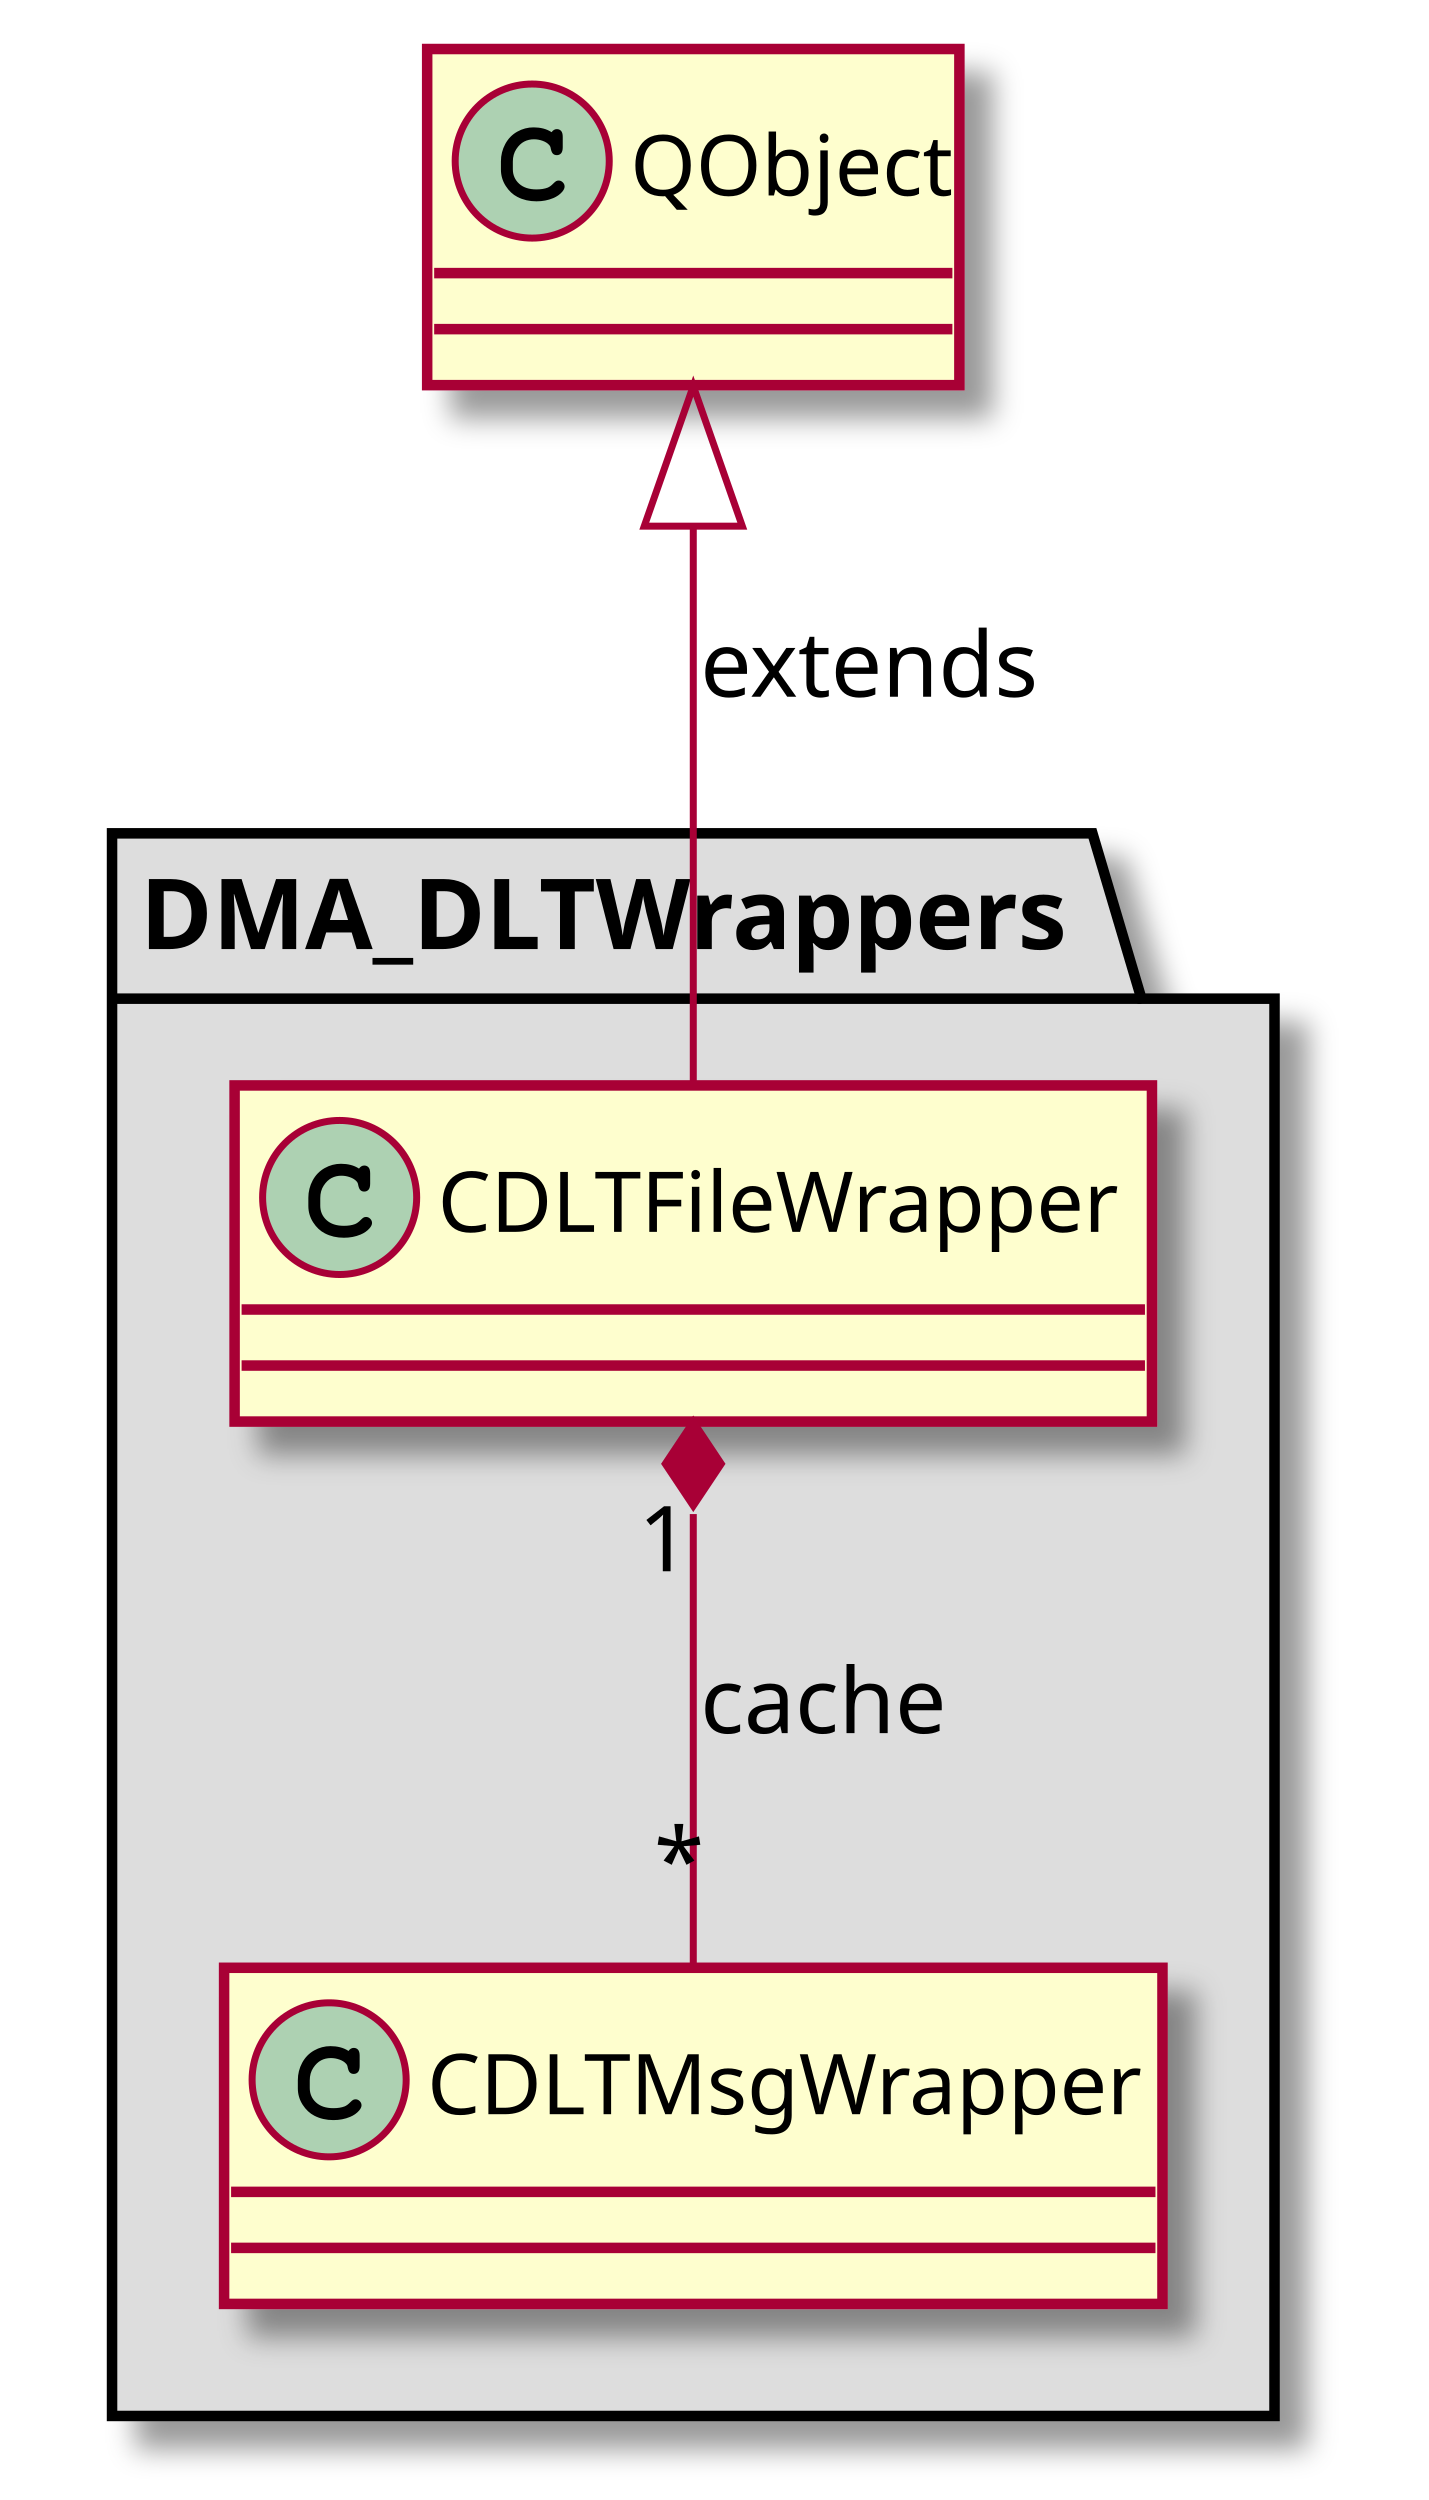
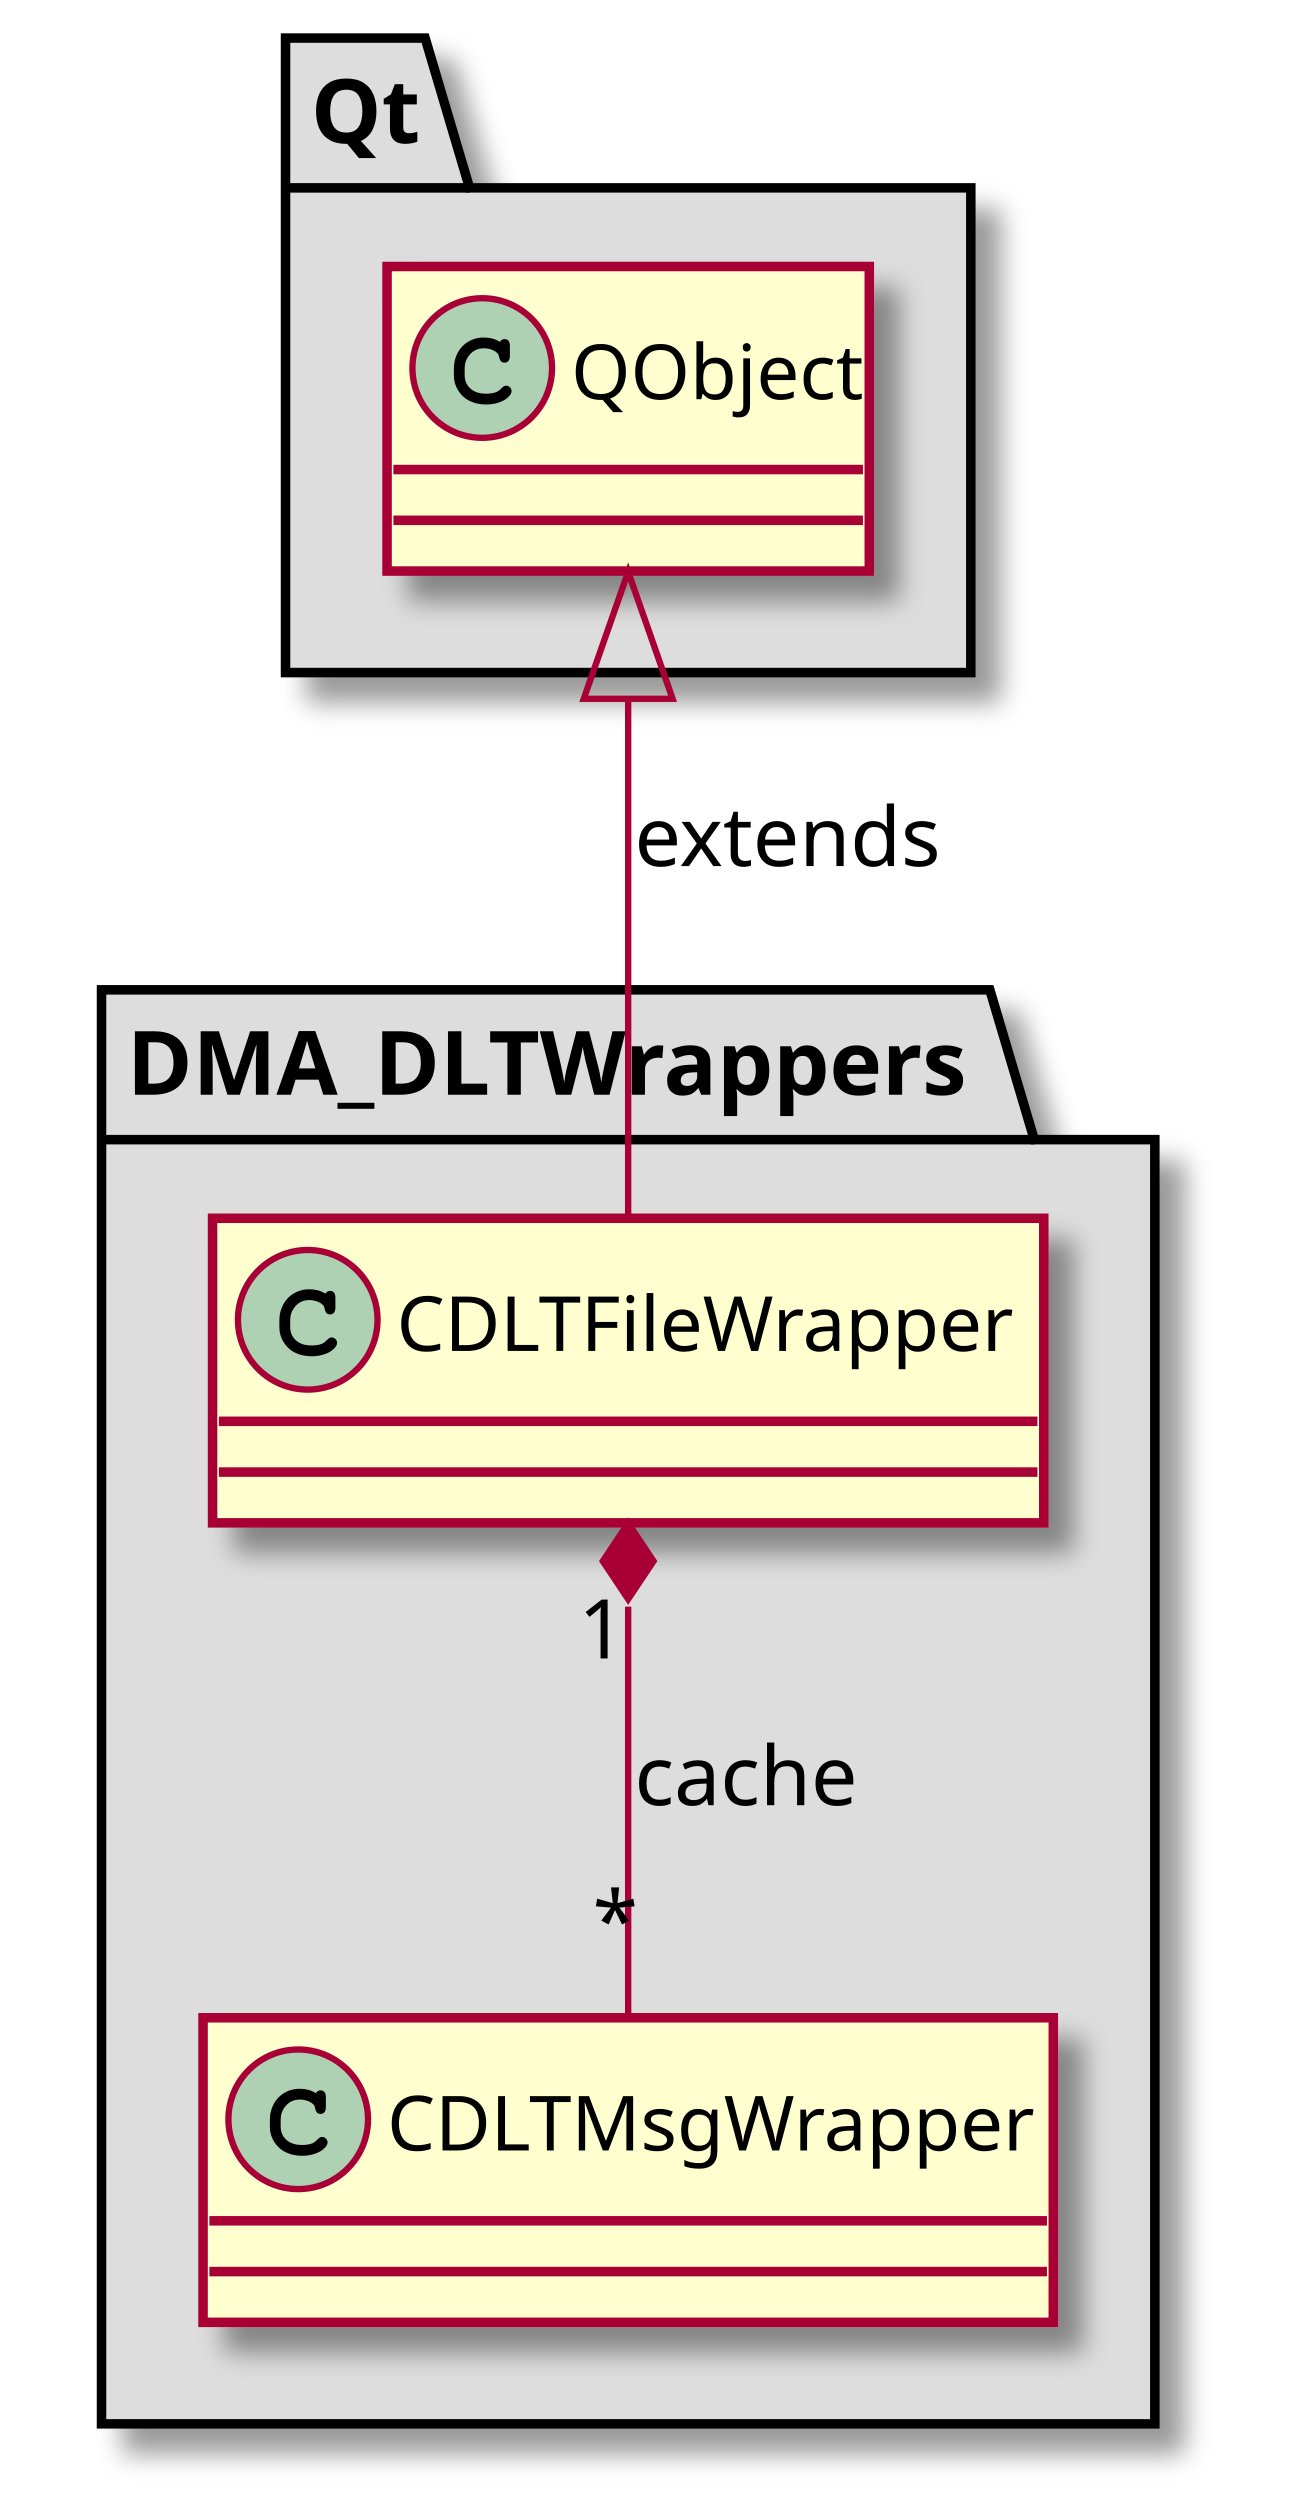
- <svg xmlns="http://www.w3.org/2000/svg" contentScriptType="application/ecmascript" contentStyleType="text/css" height="357px" preserveAspectRatio="none" style="width:204px;height:357px;" version="1.1" viewBox="0 0 204 357" width="204px" zoomAndPan="magnify">
+ <svg xmlns="http://www.w3.org/2000/svg" contentScriptType="application/ecmascript" contentStyleType="text/css" height="394px" preserveAspectRatio="none" style="width:204px;height:394px;" version="1.1" viewBox="0 0 204 394" width="204px" zoomAndPan="magnify">
  <defs>
-     <filter height="300%" id="fd24z03eyx2qb" width="300%" x="-1" y="-1">
+     <filter height="300%" id="f7c70xd1964n6" width="300%" x="-1" y="-1">
      <feGaussianBlur result="blurOut" stdDeviation="2.0" />
      <feColorMatrix in="blurOut" result="blurOut2" type="matrix" values="0 0 0 0 0 0 0 0 0 0 0 0 0 0 0 0 0 0 .4 0" />
      <feOffset dx="4.0" dy="4.0" in="blurOut2" result="blurOut3" />
      <feBlend in="SourceGraphic" in2="blurOut3" mode="normal" />
    </filter>
  </defs>
  <g>
-     <polygon fill="#DDDDDD" filter="url(#fd24z03eyx2qb)" points="16,119,156,119,163,142.609,182,142.609,182,345,16,345,16,119" style="stroke: #000000; stroke-width: 1.5;" />
-     <line style="stroke: #000000; stroke-width: 1.5;" x1="16" x2="163" y1="142.609" y2="142.609" />
-     <text fill="#000000" font-family="sans-serif" font-size="14" font-weight="bold" lengthAdjust="spacingAndGlyphs" textLength="134" x="20" y="135.533">DMA_DLTWrappers</text>
-     <rect codeLine="7" fill="#FEFECE" filter="url(#fd24z03eyx2qb)" height="48" id="CDLTFileWrapper" style="stroke: #A80036; stroke-width: 1.5;" width="131" x="33.5" y="155" />
-     <ellipse cx="48.5" cy="171" fill="#ADD1B2" rx="11" ry="11" style="stroke: #A80036; stroke-width: 1.0;" />
-     <path d="M51.266,166.875 Q51.422,166.656 51.609,166.547 Q51.797,166.438 52.016,166.438 Q52.391,166.438 52.625,166.695 Q52.859,166.953 52.859,167.562 L52.859,169.016 Q52.859,169.625 52.625,169.891 Q52.391,170.156 52.016,170.156 Q51.672,170.156 51.469,169.953 Q51.266,169.766 51.156,169.25 Q51.109,168.891 50.922,168.703 Q50.594,168.328 49.984,168.109 Q49.375,167.891 48.75,167.891 Q47.984,167.891 47.352,168.219 Q46.719,168.547 46.227,169.297 Q45.734,170.047 45.734,171.078 L45.734,172.172 Q45.734,173.406 46.625,174.227 Q47.516,175.047 49.109,175.047 Q50.047,175.047 50.703,174.797 Q51.094,174.641 51.516,174.203 Q51.781,173.938 51.93,173.859 Q52.078,173.781 52.281,173.781 Q52.609,173.781 52.867,174.039 Q53.125,174.297 53.125,174.641 Q53.125,174.984 52.781,175.391 Q52.281,175.969 51.484,176.297 Q50.406,176.75 49.109,176.75 Q47.594,176.75 46.391,176.125 Q45.406,175.625 44.719,174.555 Q44.031,173.484 44.031,172.203 L44.031,171.047 Q44.031,169.719 44.648,168.57 Q45.266,167.422 46.359,166.805 Q47.453,166.188 48.688,166.188 Q49.422,166.188 50.07,166.352 Q50.719,166.516 51.266,166.875 Z " />
-     <text fill="#000000" font-family="sans-serif" font-size="12" lengthAdjust="spacingAndGlyphs" textLength="99" x="62.5" y="175.91">CDLTFileWrapper</text>
-     <line style="stroke: #A80036; stroke-width: 1.5;" x1="34.5" x2="163.5" y1="187" y2="187" />
-     <line style="stroke: #A80036; stroke-width: 1.5;" x1="34.5" x2="163.5" y1="195" y2="195" />
-     <rect codeLine="11" fill="#FEFECE" filter="url(#fd24z03eyx2qb)" height="48" id="CDLTMsgWrapper" style="stroke: #A80036; stroke-width: 1.5;" width="134" x="32" y="281" />
-     <ellipse cx="47" cy="297" fill="#ADD1B2" rx="11" ry="11" style="stroke: #A80036; stroke-width: 1.0;" />
-     <path d="M49.766,292.875 Q49.922,292.656 50.109,292.547 Q50.297,292.438 50.516,292.438 Q50.891,292.438 51.125,292.695 Q51.359,292.953 51.359,293.562 L51.359,295.016 Q51.359,295.625 51.125,295.891 Q50.891,296.156 50.516,296.156 Q50.172,296.156 49.969,295.953 Q49.766,295.766 49.656,295.25 Q49.609,294.891 49.422,294.703 Q49.094,294.328 48.484,294.109 Q47.875,293.891 47.25,293.891 Q46.484,293.891 45.852,294.219 Q45.219,294.547 44.727,295.297 Q44.234,296.047 44.234,297.078 L44.234,298.172 Q44.234,299.406 45.125,300.227 Q46.016,301.047 47.609,301.047 Q48.547,301.047 49.203,300.797 Q49.594,300.641 50.016,300.203 Q50.281,299.938 50.43,299.859 Q50.578,299.781 50.781,299.781 Q51.109,299.781 51.367,300.039 Q51.625,300.297 51.625,300.641 Q51.625,300.984 51.281,301.391 Q50.781,301.969 49.984,302.297 Q48.906,302.75 47.609,302.75 Q46.094,302.75 44.891,302.125 Q43.906,301.625 43.219,300.555 Q42.531,299.484 42.531,298.203 L42.531,297.047 Q42.531,295.719 43.148,294.57 Q43.766,293.422 44.859,292.805 Q45.953,292.188 47.188,292.188 Q47.922,292.188 48.57,292.352 Q49.219,292.516 49.766,292.875 Z " />
-     <text fill="#000000" font-family="sans-serif" font-size="12" lengthAdjust="spacingAndGlyphs" textLength="102" x="61" y="301.91">CDLTMsgWrapper</text>
-     <line style="stroke: #A80036; stroke-width: 1.5;" x1="33" x2="165" y1="313" y2="313" />
-     <line style="stroke: #A80036; stroke-width: 1.5;" x1="33" x2="165" y1="321" y2="321" />
-     <rect fill="#FEFECE" filter="url(#fd24z03eyx2qb)" height="48" id="QObject" style="stroke: #A80036; stroke-width: 1.5;" width="76" x="61" y="7" />
-     <ellipse cx="76" cy="23" fill="#ADD1B2" rx="11" ry="11" style="stroke: #A80036; stroke-width: 1.0;" />
-     <path d="M78.766,18.875 Q78.922,18.656 79.109,18.547 Q79.297,18.438 79.516,18.438 Q79.891,18.438 80.125,18.695 Q80.359,18.953 80.359,19.562 L80.359,21.016 Q80.359,21.625 80.125,21.891 Q79.891,22.156 79.516,22.156 Q79.172,22.156 78.969,21.953 Q78.766,21.766 78.656,21.25 Q78.609,20.891 78.422,20.703 Q78.094,20.328 77.484,20.109 Q76.875,19.891 76.25,19.891 Q75.484,19.891 74.852,20.219 Q74.219,20.547 73.727,21.297 Q73.234,22.047 73.234,23.078 L73.234,24.172 Q73.234,25.406 74.125,26.227 Q75.016,27.047 76.609,27.047 Q77.547,27.047 78.203,26.797 Q78.594,26.641 79.016,26.203 Q79.281,25.938 79.43,25.859 Q79.578,25.781 79.781,25.781 Q80.109,25.781 80.367,26.039 Q80.625,26.297 80.625,26.641 Q80.625,26.984 80.281,27.391 Q79.781,27.969 78.984,28.297 Q77.906,28.75 76.609,28.75 Q75.094,28.75 73.891,28.125 Q72.906,27.625 72.219,26.555 Q71.531,25.484 71.531,24.203 L71.531,23.047 Q71.531,21.719 72.148,20.57 Q72.766,19.422 73.859,18.805 Q74.953,18.188 76.188,18.188 Q76.922,18.188 77.57,18.352 Q78.219,18.516 78.766,18.875 Z " />
-     <text fill="#000000" font-family="sans-serif" font-size="12" lengthAdjust="spacingAndGlyphs" textLength="44" x="90" y="27.91">QObject</text>
-     <line style="stroke: #A80036; stroke-width: 1.5;" x1="62" x2="136" y1="39" y2="39" />
-     <line style="stroke: #A80036; stroke-width: 1.5;" x1="62" x2="136" y1="47" y2="47" />
-     <path codeLine="18" d="M99,75.266 C99,101.395 99,133.653 99,154.974 " fill="none" id="QObject-backto-CDLTFileWrapper" style="stroke: #A80036; stroke-width: 1.0;" />
-     <polygon fill="none" points="92,75.134,99,55.134,106,75.134,92,75.134" style="stroke: #A80036; stroke-width: 1.0;" />
-     <text fill="#000000" font-family="sans-serif" font-size="13" lengthAdjust="spacingAndGlyphs" textLength="46" x="100" y="99.495">extends</text>
-     <path codeLine="21" d="M99,216.212 C99,237.01 99,262.52 99,280.67 " fill="none" id="CDLTFileWrapper-backto-CDLTMsgWrapper" style="stroke: #A80036; stroke-width: 1.0;" />
-     <polygon fill="#A80036" points="99,203.033,95,209.033,99,215.033,103,209.033,99,203.033" style="stroke: #A80036; stroke-width: 1.0;" />
-     <text fill="#000000" font-family="sans-serif" font-size="13" lengthAdjust="spacingAndGlyphs" textLength="35" x="100" y="247.495">cache</text>
-     <text fill="#000000" font-family="sans-serif" font-size="13" lengthAdjust="spacingAndGlyphs" textLength="7" x="91.147" y="224.379">1</text>
-     <text fill="#000000" font-family="sans-serif" font-size="13" lengthAdjust="spacingAndGlyphs" textLength="5" x="93.391" y="270.327">*</text>
+     <polygon fill="#DDDDDD" filter="url(#f7c70xd1964n6)" points="16,156,156,156,163,179.609,182,179.609,182,382,16,382,16,156" style="stroke: #000000; stroke-width: 1.5;" />
+     <line style="stroke: #000000; stroke-width: 1.5;" x1="16" x2="163" y1="179.609" y2="179.609" />
+     <text fill="#000000" font-family="sans-serif" font-size="14" font-weight="bold" lengthAdjust="spacingAndGlyphs" textLength="134" x="20" y="172.533">DMA_DLTWrappers</text>
+     <polygon fill="#DDDDDD" filter="url(#f7c70xd1964n6)" points="45,6,67,6,74,29.609,153,29.609,153,106,45,106,45,6" style="stroke: #000000; stroke-width: 1.5;" />
+     <line style="stroke: #000000; stroke-width: 1.5;" x1="45" x2="74" y1="29.609" y2="29.609" />
+     <text fill="#000000" font-family="sans-serif" font-size="14" font-weight="bold" lengthAdjust="spacingAndGlyphs" textLength="16" x="49" y="22.533">Qt</text>
+     <rect codeLine="7" fill="#FEFECE" filter="url(#f7c70xd1964n6)" height="48" id="CDLTFileWrapper" style="stroke: #A80036; stroke-width: 1.5;" width="131" x="33.5" y="192" />
+     <ellipse cx="48.5" cy="208" fill="#ADD1B2" rx="11" ry="11" style="stroke: #A80036; stroke-width: 1.0;" />
+     <path d="M51.266,203.875 Q51.422,203.656 51.609,203.547 Q51.797,203.438 52.016,203.438 Q52.391,203.438 52.625,203.695 Q52.859,203.953 52.859,204.562 L52.859,206.016 Q52.859,206.625 52.625,206.891 Q52.391,207.156 52.016,207.156 Q51.672,207.156 51.469,206.953 Q51.266,206.766 51.156,206.25 Q51.109,205.891 50.922,205.703 Q50.594,205.328 49.984,205.109 Q49.375,204.891 48.75,204.891 Q47.984,204.891 47.352,205.219 Q46.719,205.547 46.227,206.297 Q45.734,207.047 45.734,208.078 L45.734,209.172 Q45.734,210.406 46.625,211.227 Q47.516,212.047 49.109,212.047 Q50.047,212.047 50.703,211.797 Q51.094,211.641 51.516,211.203 Q51.781,210.938 51.93,210.859 Q52.078,210.781 52.281,210.781 Q52.609,210.781 52.867,211.039 Q53.125,211.297 53.125,211.641 Q53.125,211.984 52.781,212.391 Q52.281,212.969 51.484,213.297 Q50.406,213.75 49.109,213.75 Q47.594,213.75 46.391,213.125 Q45.406,212.625 44.719,211.555 Q44.031,210.484 44.031,209.203 L44.031,208.047 Q44.031,206.719 44.648,205.57 Q45.266,204.422 46.359,203.805 Q47.453,203.188 48.688,203.188 Q49.422,203.188 50.07,203.352 Q50.719,203.516 51.266,203.875 Z " />
+     <text fill="#000000" font-family="sans-serif" font-size="12" lengthAdjust="spacingAndGlyphs" textLength="99" x="62.5" y="212.91">CDLTFileWrapper</text>
+     <line style="stroke: #A80036; stroke-width: 1.5;" x1="34.5" x2="163.5" y1="224" y2="224" />
+     <line style="stroke: #A80036; stroke-width: 1.5;" x1="34.5" x2="163.5" y1="232" y2="232" />
+     <rect codeLine="11" fill="#FEFECE" filter="url(#f7c70xd1964n6)" height="48" id="CDLTMsgWrapper" style="stroke: #A80036; stroke-width: 1.5;" width="134" x="32" y="318" />
+     <ellipse cx="47" cy="334" fill="#ADD1B2" rx="11" ry="11" style="stroke: #A80036; stroke-width: 1.0;" />
+     <path d="M49.766,329.875 Q49.922,329.656 50.109,329.547 Q50.297,329.438 50.516,329.438 Q50.891,329.438 51.125,329.695 Q51.359,329.953 51.359,330.562 L51.359,332.016 Q51.359,332.625 51.125,332.891 Q50.891,333.156 50.516,333.156 Q50.172,333.156 49.969,332.953 Q49.766,332.766 49.656,332.25 Q49.609,331.891 49.422,331.703 Q49.094,331.328 48.484,331.109 Q47.875,330.891 47.25,330.891 Q46.484,330.891 45.852,331.219 Q45.219,331.547 44.727,332.297 Q44.234,333.047 44.234,334.078 L44.234,335.172 Q44.234,336.406 45.125,337.227 Q46.016,338.047 47.609,338.047 Q48.547,338.047 49.203,337.797 Q49.594,337.641 50.016,337.203 Q50.281,336.938 50.43,336.859 Q50.578,336.781 50.781,336.781 Q51.109,336.781 51.367,337.039 Q51.625,337.297 51.625,337.641 Q51.625,337.984 51.281,338.391 Q50.781,338.969 49.984,339.297 Q48.906,339.75 47.609,339.75 Q46.094,339.75 44.891,339.125 Q43.906,338.625 43.219,337.555 Q42.531,336.484 42.531,335.203 L42.531,334.047 Q42.531,332.719 43.148,331.57 Q43.766,330.422 44.859,329.805 Q45.953,329.188 47.188,329.188 Q47.922,329.188 48.57,329.352 Q49.219,329.516 49.766,329.875 Z " />
+     <text fill="#000000" font-family="sans-serif" font-size="12" lengthAdjust="spacingAndGlyphs" textLength="102" x="61" y="338.91">CDLTMsgWrapper</text>
+     <line style="stroke: #A80036; stroke-width: 1.5;" x1="33" x2="165" y1="350" y2="350" />
+     <line style="stroke: #A80036; stroke-width: 1.5;" x1="33" x2="165" y1="358" y2="358" />
+     <rect codeLine="20" fill="#FEFECE" filter="url(#f7c70xd1964n6)" height="48" id="QObject" style="stroke: #A80036; stroke-width: 1.5;" width="76" x="61" y="42" />
+     <ellipse cx="76" cy="58" fill="#ADD1B2" rx="11" ry="11" style="stroke: #A80036; stroke-width: 1.0;" />
+     <path d="M78.766,53.875 Q78.922,53.656 79.109,53.547 Q79.297,53.438 79.516,53.438 Q79.891,53.438 80.125,53.695 Q80.359,53.953 80.359,54.562 L80.359,56.016 Q80.359,56.625 80.125,56.891 Q79.891,57.156 79.516,57.156 Q79.172,57.156 78.969,56.953 Q78.766,56.766 78.656,56.25 Q78.609,55.891 78.422,55.703 Q78.094,55.328 77.484,55.109 Q76.875,54.891 76.25,54.891 Q75.484,54.891 74.852,55.219 Q74.219,55.547 73.727,56.297 Q73.234,57.047 73.234,58.078 L73.234,59.172 Q73.234,60.406 74.125,61.227 Q75.016,62.047 76.609,62.047 Q77.547,62.047 78.203,61.797 Q78.594,61.641 79.016,61.203 Q79.281,60.938 79.43,60.859 Q79.578,60.781 79.781,60.781 Q80.109,60.781 80.367,61.039 Q80.625,61.297 80.625,61.641 Q80.625,61.984 80.281,62.391 Q79.781,62.969 78.984,63.297 Q77.906,63.75 76.609,63.75 Q75.094,63.75 73.891,63.125 Q72.906,62.625 72.219,61.555 Q71.531,60.484 71.531,59.203 L71.531,58.047 Q71.531,56.719 72.148,55.57 Q72.766,54.422 73.859,53.805 Q74.953,53.188 76.188,53.188 Q76.922,53.188 77.57,53.352 Q78.219,53.516 78.766,53.875 Z " />
+     <text fill="#000000" font-family="sans-serif" font-size="12" lengthAdjust="spacingAndGlyphs" textLength="44" x="90" y="62.91">QObject</text>
+     <line style="stroke: #A80036; stroke-width: 1.5;" x1="62" x2="136" y1="74" y2="74" />
+     <line style="stroke: #A80036; stroke-width: 1.5;" x1="62" x2="136" y1="82" y2="82" />
+     <path codeLine="27" d="M99,110.517 C99,137.019 99,169.842 99,191.549 " fill="none" id="QObject-backto-CDLTFileWrapper" style="stroke: #A80036; stroke-width: 1.0;" />
+     <polygon fill="none" points="92,110.125,99,90.125,106,110.125,92,110.125" style="stroke: #A80036; stroke-width: 1.0;" />
+     <text fill="#000000" font-family="sans-serif" font-size="13" lengthAdjust="spacingAndGlyphs" textLength="46" x="100" y="136.495">extends</text>
+     <path codeLine="30" d="M99,253.212 C99,274.01 99,299.52 99,317.67 " fill="none" id="CDLTFileWrapper-backto-CDLTMsgWrapper" style="stroke: #A80036; stroke-width: 1.0;" />
+     <polygon fill="#A80036" points="99,240.033,95,246.033,99,252.033,103,246.033,99,240.033" style="stroke: #A80036; stroke-width: 1.0;" />
+     <text fill="#000000" font-family="sans-serif" font-size="13" lengthAdjust="spacingAndGlyphs" textLength="35" x="100" y="284.495">cache</text>
+     <text fill="#000000" font-family="sans-serif" font-size="13" lengthAdjust="spacingAndGlyphs" textLength="7" x="91.147" y="261.379">1</text>
+     <text fill="#000000" font-family="sans-serif" font-size="13" lengthAdjust="spacingAndGlyphs" textLength="5" x="93.391" y="307.327">*</text>
  </g>
</svg>
